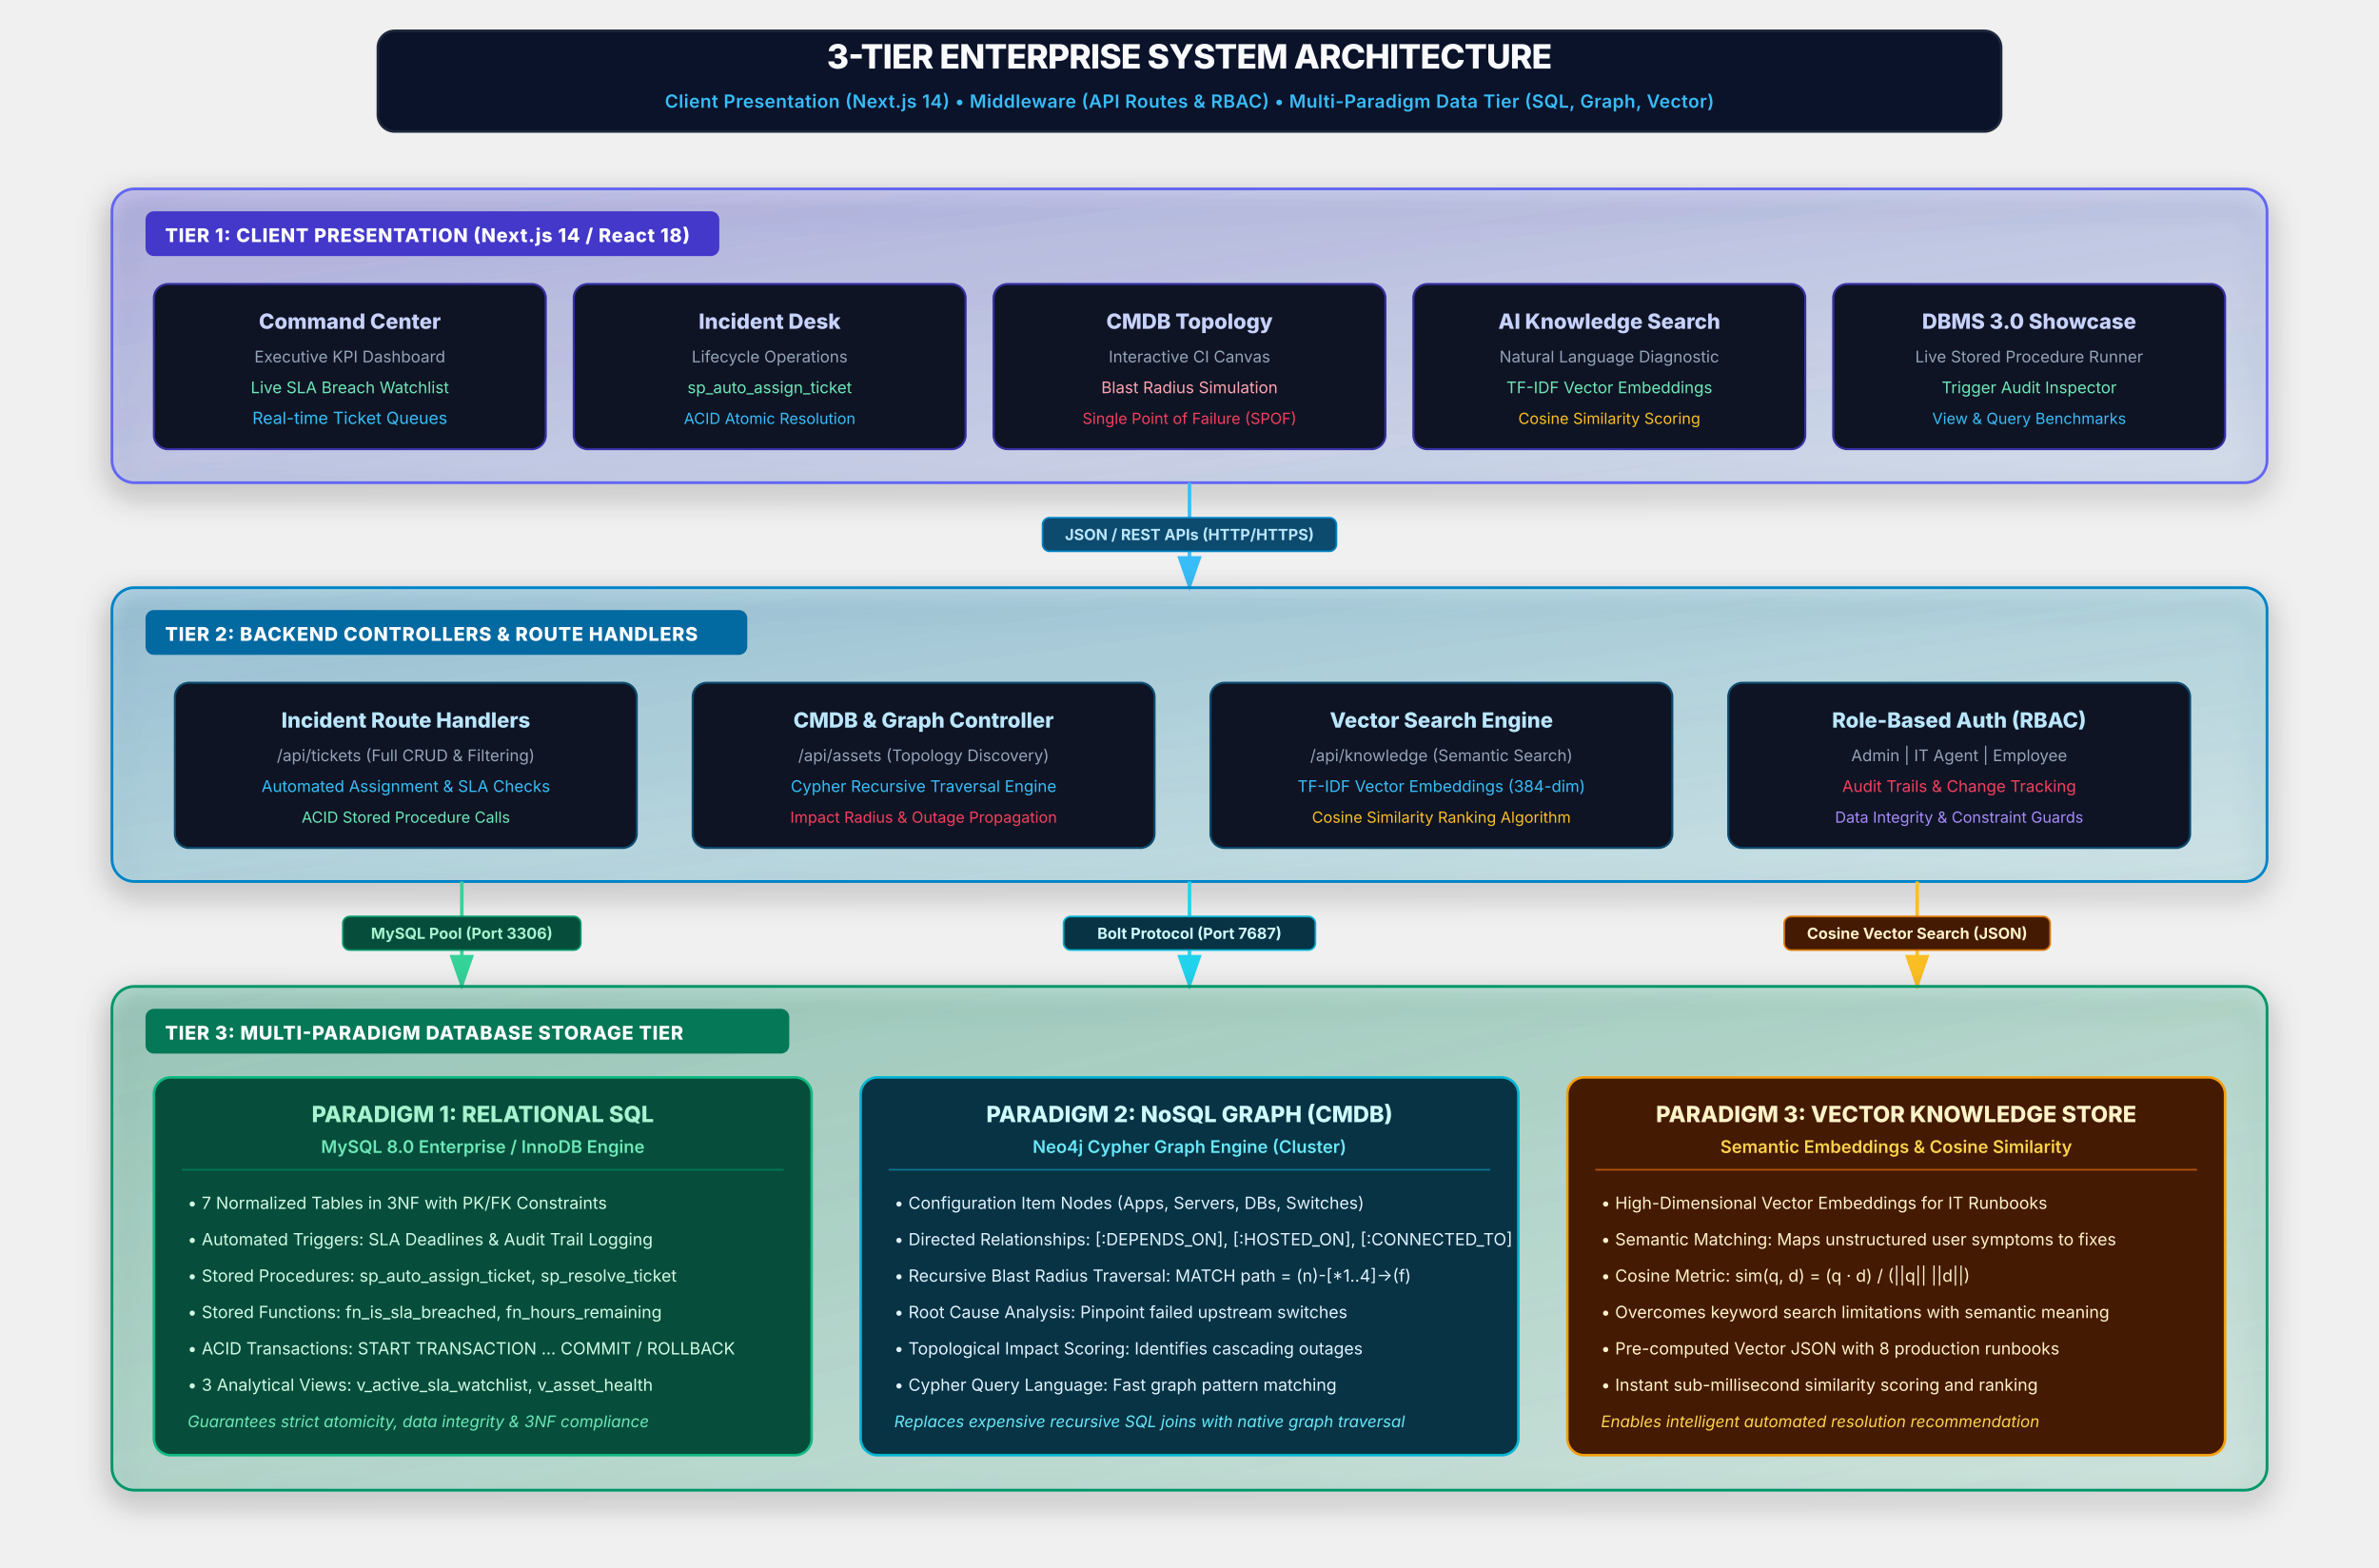
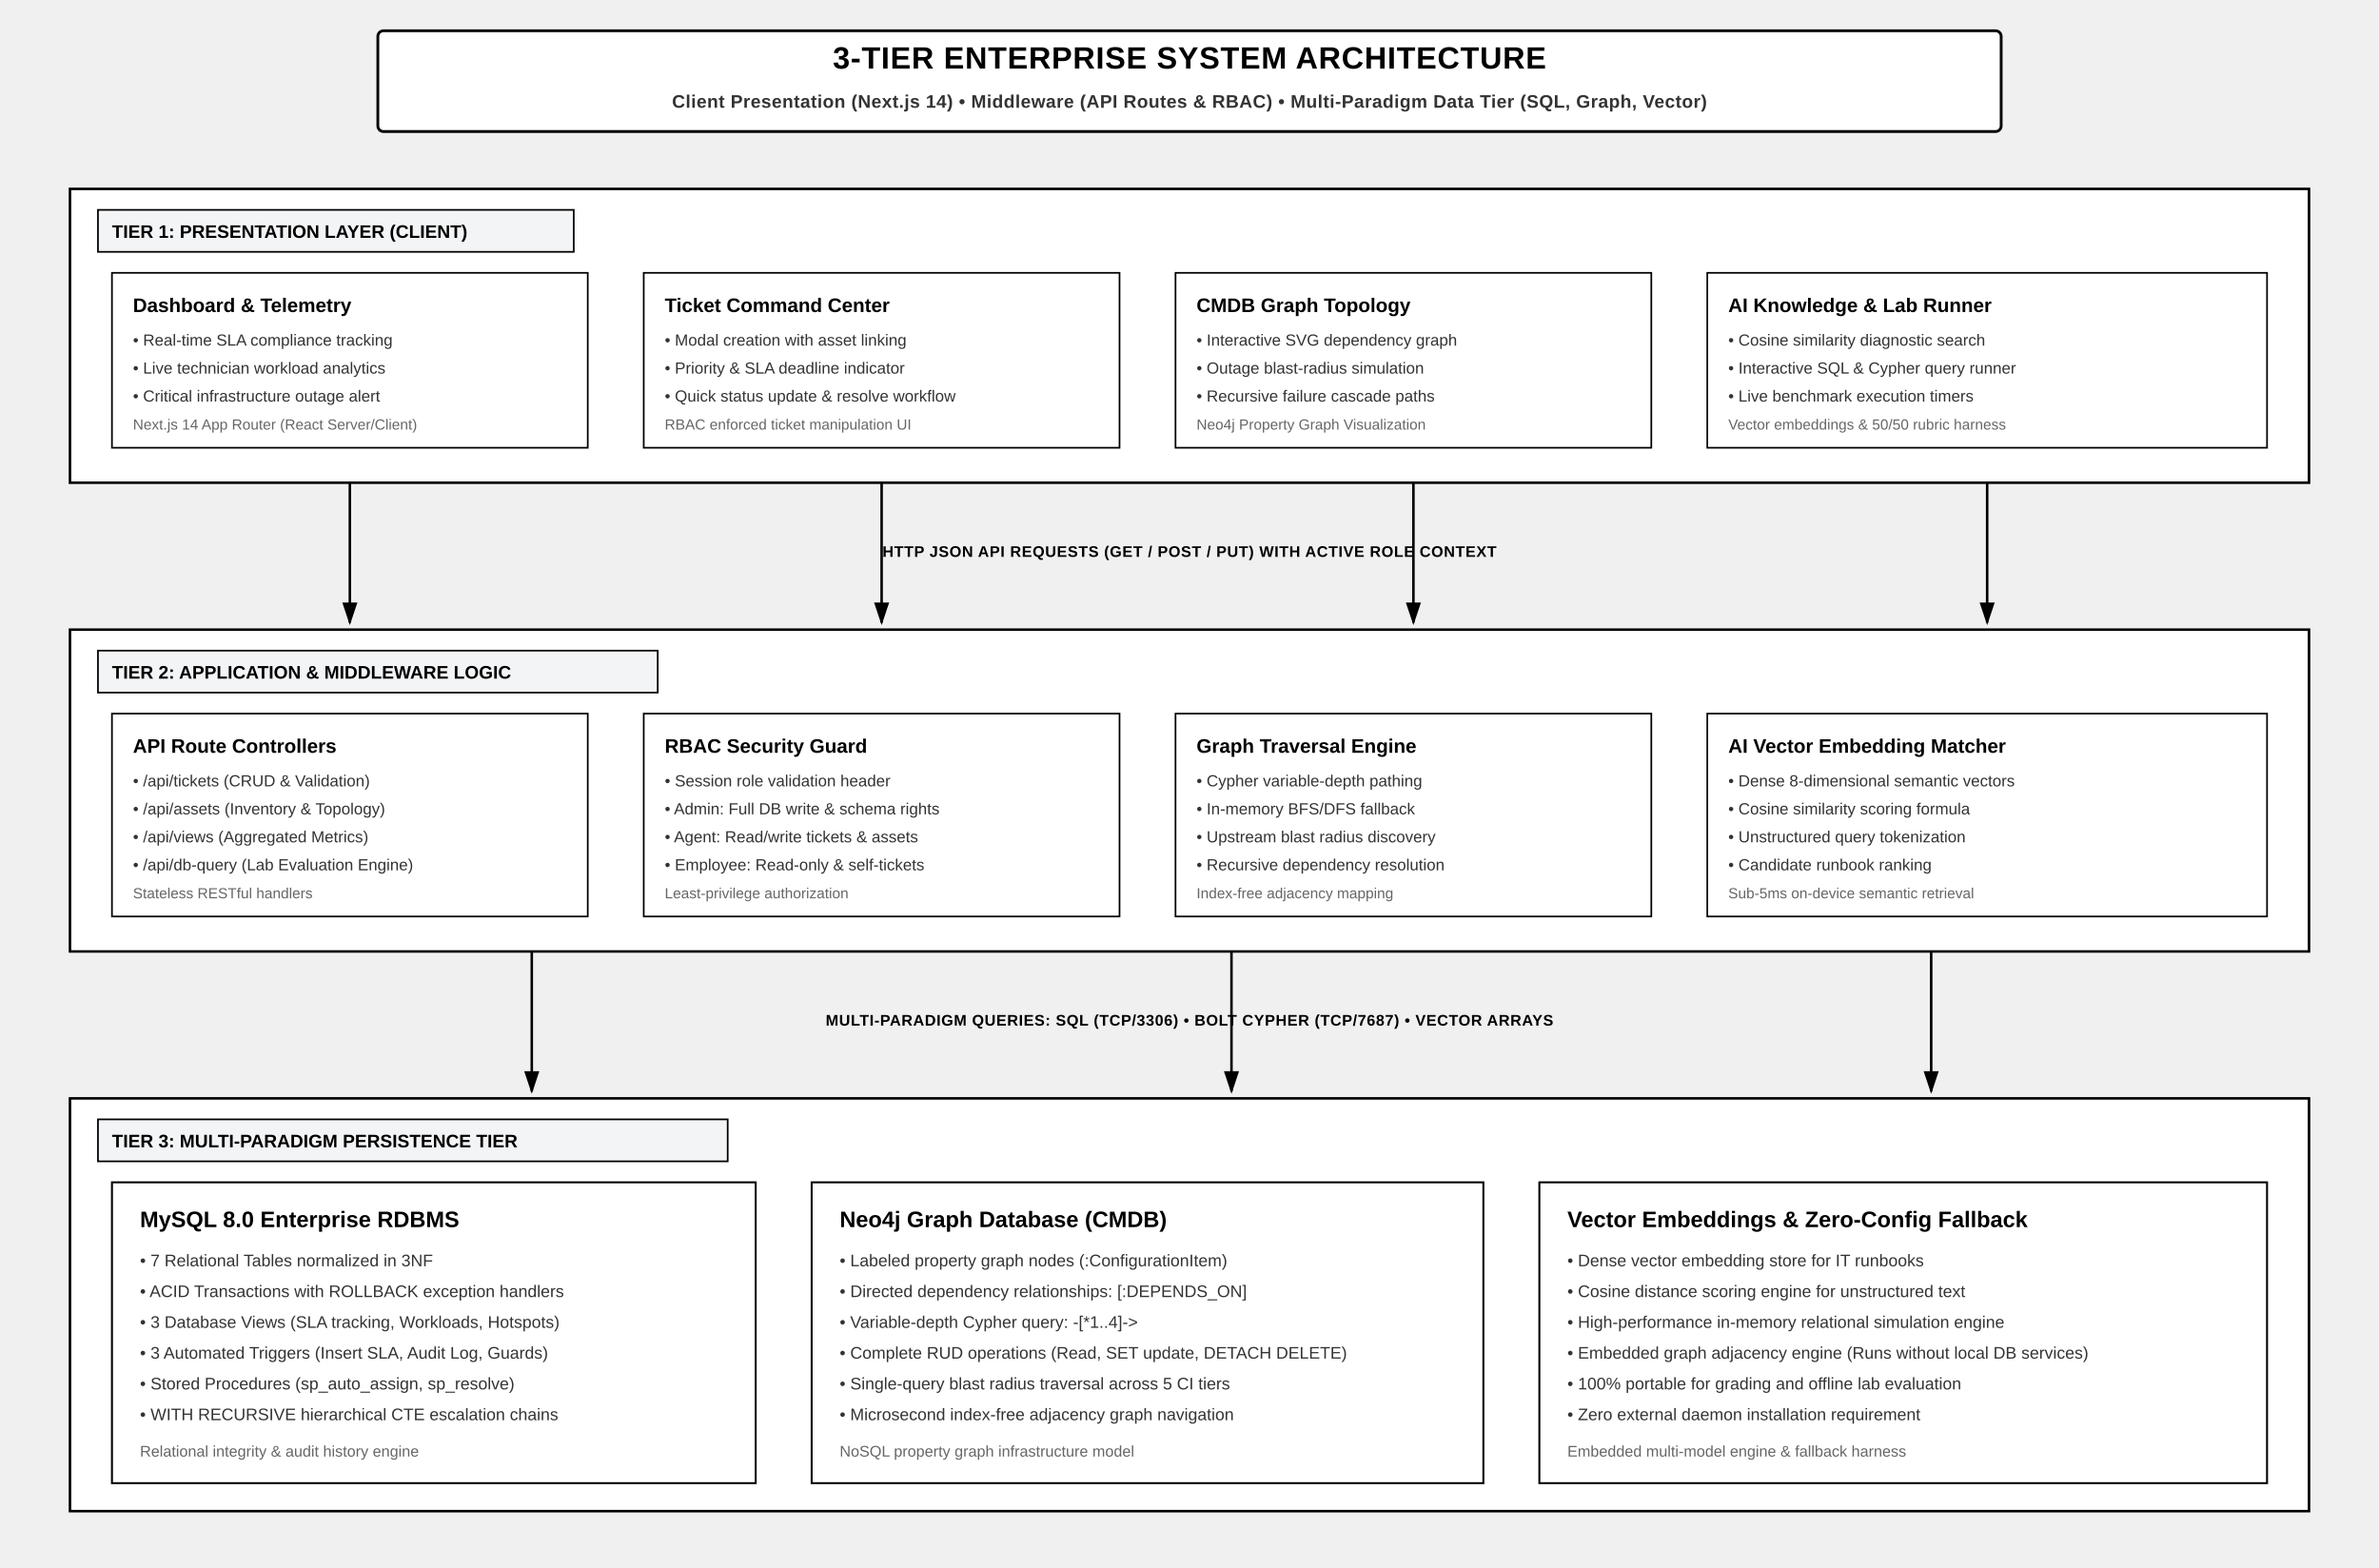
- <svg xmlns="http://www.w3.org/2000/svg" viewBox="0 0 1700 1120" width="100%" height="100%" style="background-color: #060913; font-family: 'Segoe UI', Inter, -apple-system, sans-serif;">
+ <svg xmlns="http://www.w3.org/2000/svg" viewBox="0 0 1700 1120" width="100%" height="100%" style="background-color: #FFFFFF; font-family: 'Segoe UI', Arial, sans-serif;">
  <defs>
-     <linearGradient id="gradClient" x1="0%" y1="0%" x2="100%" y2="100%">
-       <stop offset="0%" stop-color="#4F46E5" stop-opacity="0.22" />
-       <stop offset="100%" stop-color="#3B82F6" stop-opacity="0.08" />
-     </linearGradient>
-     <linearGradient id="gradApi" x1="0%" y1="0%" x2="100%" y2="100%">
-       <stop offset="0%" stop-color="#0284C7" stop-opacity="0.22" />
-       <stop offset="100%" stop-color="#06B6D4" stop-opacity="0.08" />
-     </linearGradient>
-     <linearGradient id="gradData" x1="0%" y1="0%" x2="100%" y2="100%">
-       <stop offset="0%" stop-color="#059669" stop-opacity="0.22" />
-       <stop offset="100%" stop-color="#10B981" stop-opacity="0.08" />
-     </linearGradient>
-     <filter id="glowShadow" x="-10%" y="-10%" width="125%" height="125%">
-       <feDropShadow dx="0" dy="8" stdDeviation="10" flood-color="#000000" flood-opacity="0.85" />
-     </filter>
-     <marker id="arrowheadSky" markerWidth="10" markerHeight="7" refX="9" refY="3.5" orient="auto">
-       <polygon points="0 0, 10 3.5, 0 7" fill="#38BDF8" />
-     </marker>
-     <marker id="arrowheadEmerald" markerWidth="10" markerHeight="7" refX="9" refY="3.5" orient="auto">
-       <polygon points="0 0, 10 3.5, 0 7" fill="#34D399" />
-     </marker>
-     <marker id="arrowheadCyan" markerWidth="10" markerHeight="7" refX="9" refY="3.5" orient="auto">
-       <polygon points="0 0, 10 3.5, 0 7" fill="#22D3EE" />
-     </marker>
-     <marker id="arrowheadAmber" markerWidth="10" markerHeight="7" refX="9" refY="3.5" orient="auto">
-       <polygon points="0 0, 10 3.5, 0 7" fill="#FBBF24" />
+     <marker id="archArrow" markerWidth="9" markerHeight="6" refX="8" refY="3" orient="auto">
+       <polygon points="0 0, 9 3, 0 6" fill="#000000" />
    </marker>
  </defs>
  <g transform="translate(850, 57)">
-     <rect x="-580" y="-35" width="1160" height="72" rx="12" fill="#0B132B" stroke="#1E293B" stroke-width="1.8" />
-     <text y="-8" text-anchor="middle" fill="#F8FAFC" font-size="24" font-weight="800" letter-spacing="-0.5">
+     <rect x="-580" y="-35" width="1160" height="72" rx="4" fill="#FFFFFF" stroke="#000000" stroke-width="2" />
+     <text y="-8" text-anchor="middle" fill="#000000" font-size="22" font-weight="800" letter-spacing="0.5">
      3-TIER ENTERPRISE SYSTEM ARCHITECTURE
    </text>
-     <text y="20" text-anchor="middle" fill="#38BDF8" font-size="13" font-weight="600" letter-spacing="0.3">
+     <text y="20" text-anchor="middle" fill="#333333" font-size="13" font-weight="600" letter-spacing="0.3">
      Client Presentation (Next.js 14) • Middleware (API Routes &amp; RBAC) • Multi-Paradigm Data Tier (SQL, Graph, Vector)
    </text>
  </g>
-   <g id="tier-client" transform="translate(80, 135)">
-     <rect width="1540" height="210" rx="16" fill="url(#gradClient)" stroke="#6366F1" stroke-width="2" filter="url(#glowShadow)" />
-     <rect x="24" y="16" width="410" height="32" rx="6" fill="#4338CA" />
-     <text x="38" y="38" fill="#FFFFFF" font-size="13.5" font-weight="800" letter-spacing="0.5">TIER 1: CLIENT PRESENTATION (Next.js 14 / React 18)</text>
-     <g transform="translate(30, 68)">
-       <rect width="280" height="118" rx="10" fill="#0E1424" stroke="#3730A3" stroke-width="1.5" />
-       <text x="140" y="32" text-anchor="middle" fill="#C7D2FE" font-size="15" font-weight="800">Command Center</text>
-       <text x="140" y="56" text-anchor="middle" fill="#94A3B8" font-size="11.5">Executive KPI Dashboard</text>
-       <text x="140" y="78" text-anchor="middle" fill="#6EE7B7" font-size="11.5">Live SLA Breach Watchlist</text>
-       <text x="140" y="100" text-anchor="middle" fill="#38BDF8" font-size="11 font-style='italic'">Real-time Ticket Queues</text>
-     </g>
-     <g transform="translate(330, 68)">
-       <rect width="280" height="118" rx="10" fill="#0E1424" stroke="#3730A3" stroke-width="1.5" />
-       <text x="140" y="32" text-anchor="middle" fill="#C7D2FE" font-size="15" font-weight="800">Incident Desk</text>
-       <text x="140" y="56" text-anchor="middle" fill="#94A3B8" font-size="11.5">Lifecycle Operations</text>
-       <text x="140" y="78" text-anchor="middle" fill="#6EE7B7" font-size="11.5">sp_auto_assign_ticket</text>
-       <text x="140" y="100" text-anchor="middle" fill="#38BDF8" font-size="11">ACID Atomic Resolution</text>
-     </g>
-     <g transform="translate(630, 68)">
-       <rect width="280" height="118" rx="10" fill="#0E1424" stroke="#3730A3" stroke-width="1.5" />
-       <text x="140" y="32" text-anchor="middle" fill="#C7D2FE" font-size="15" font-weight="800">CMDB Topology</text>
-       <text x="140" y="56" text-anchor="middle" fill="#94A3B8" font-size="11.5">Interactive CI Canvas</text>
-       <text x="140" y="78" text-anchor="middle" fill="#FDA4AF" font-size="11.5">Blast Radius Simulation</text>
-       <text x="140" y="100" text-anchor="middle" fill="#F43F5E" font-size="11">Single Point of Failure (SPOF)</text>
-     </g>
-     <g transform="translate(930, 68)">
-       <rect width="280" height="118" rx="10" fill="#0E1424" stroke="#3730A3" stroke-width="1.5" />
-       <text x="140" y="32" text-anchor="middle" fill="#C7D2FE" font-size="15" font-weight="800">AI Knowledge Search</text>
-       <text x="140" y="56" text-anchor="middle" fill="#94A3B8" font-size="11.5">Natural Language Diagnostic</text>
-       <text x="140" y="78" text-anchor="middle" fill="#6EE7B7" font-size="11.5">TF-IDF Vector Embeddings</text>
-       <text x="140" y="100" text-anchor="middle" fill="#FBBF24" font-size="11">Cosine Similarity Scoring</text>
-     </g>
-     <g transform="translate(1230, 68)">
-       <rect width="280" height="118" rx="10" fill="#0E1424" stroke="#3730A3" stroke-width="1.5" />
-       <text x="140" y="32" text-anchor="middle" fill="#C7D2FE" font-size="15" font-weight="800">DBMS 3.0 Showcase</text>
-       <text x="140" y="56" text-anchor="middle" fill="#94A3B8" font-size="11.5">Live Stored Procedure Runner</text>
-       <text x="140" y="78" text-anchor="middle" fill="#6EE7B7" font-size="11.5">Trigger Audit Inspector</text>
-       <text x="140" y="100" text-anchor="middle" fill="#38BDF8" font-size="11">View &amp; Query Benchmarks</text>
-     </g>
+   <rect x="50" y="135" width="1600" height="210" fill="#FFFFFF" stroke="#000000" stroke-width="1.8" />
+   <rect x="70" y="150" width="340" height="30" fill="#F3F4F6" stroke="#000000" stroke-width="1.2" />
+   <text x="80" y="170" fill="#000000" font-size="13" font-weight="800">TIER 1: PRESENTATION LAYER (CLIENT)</text>
+   <g transform="translate(80, 195)">
+     <rect width="340" height="125" fill="#FFFFFF" stroke="#000000" stroke-width="1.2" />
+     <text x="15" y="28" fill="#000000" font-size="14" font-weight="700">Dashboard &amp; Telemetry</text>
+     <text x="15" y="52" fill="#333333" font-size="11.5">• Real-time SLA compliance tracking</text>
+     <text x="15" y="72" fill="#333333" font-size="11.5">• Live technician workload analytics</text>
+     <text x="15" y="92" fill="#333333" font-size="11.5">• Critical infrastructure outage alert</text>
+     <text x="15" y="112" fill="#666666" font-size="10.5">Next.js 14 App Router (React Server/Client)</text>
  </g>
-   <line x1="850" y1="345" x2="850" y2="420" stroke="#38BDF8" stroke-width="2.5" marker-end="url(#arrowheadSky)" />
-   <g transform="translate(850, 382)">
-     <rect x="-105" y="-12" width="210" height="24" rx="5" fill="#0C4A6E" stroke="#0284C7" stroke-width="1.2" />
-     <text y="4" text-anchor="middle" fill="#BAE6FD" font-size="11" font-weight="700">JSON / REST APIs (HTTP/HTTPS)</text>
+   <g transform="translate(460, 195)">
+     <rect width="340" height="125" fill="#FFFFFF" stroke="#000000" stroke-width="1.2" />
+     <text x="15" y="28" fill="#000000" font-size="14" font-weight="700">Ticket Command Center</text>
+     <text x="15" y="52" fill="#333333" font-size="11.5">• Modal creation with asset linking</text>
+     <text x="15" y="72" fill="#333333" font-size="11.5">• Priority &amp; SLA deadline indicator</text>
+     <text x="15" y="92" fill="#333333" font-size="11.5">• Quick status update &amp; resolve workflow</text>
+     <text x="15" y="112" fill="#666666" font-size="10.5">RBAC enforced ticket manipulation UI</text>
  </g>
-   <g id="tier-api" transform="translate(80, 420)">
-     <rect width="1540" height="210" rx="16" fill="url(#gradApi)" stroke="#0284C7" stroke-width="2" filter="url(#glowShadow)" />
-     <rect x="24" y="16" width="430" height="32" rx="6" fill="#0369A1" />
-     <text x="38" y="38" fill="#FFFFFF" font-size="13.5" font-weight="800" letter-spacing="0.5">TIER 2: BACKEND CONTROLLERS &amp; ROUTE HANDLERS</text>
-     <g transform="translate(45, 68)">
-       <rect width="330" height="118" rx="10" fill="#0E1424" stroke="#0C4A6E" stroke-width="1.5" />
-       <text x="165" y="32" text-anchor="middle" fill="#BAE6FD" font-size="15" font-weight="800">Incident Route Handlers</text>
-       <text x="165" y="56" text-anchor="middle" fill="#94A3B8" font-size="11.5">/api/tickets (Full CRUD &amp; Filtering)</text>
-       <text x="165" y="78" text-anchor="middle" fill="#38BDF8" font-size="11.5">Automated Assignment &amp; SLA Checks</text>
-       <text x="165" y="100" text-anchor="middle" fill="#6EE7B7" font-size="11">ACID Stored Procedure Calls</text>
-     </g>
-     <g transform="translate(415, 68)">
-       <rect width="330" height="118" rx="10" fill="#0E1424" stroke="#0C4A6E" stroke-width="1.5" />
-       <text x="165" y="32" text-anchor="middle" fill="#BAE6FD" font-size="15" font-weight="800">CMDB &amp; Graph Controller</text>
-       <text x="165" y="56" text-anchor="middle" fill="#94A3B8" font-size="11.5">/api/assets (Topology Discovery)</text>
-       <text x="165" y="78" text-anchor="middle" fill="#38BDF8" font-size="11.5">Cypher Recursive Traversal Engine</text>
-       <text x="165" y="100" text-anchor="middle" fill="#F43F5E" font-size="11">Impact Radius &amp; Outage Propagation</text>
-     </g>
-     <g transform="translate(785, 68)">
-       <rect width="330" height="118" rx="10" fill="#0E1424" stroke="#0C4A6E" stroke-width="1.5" />
-       <text x="165" y="32" text-anchor="middle" fill="#BAE6FD" font-size="15" font-weight="800">Vector Search Engine</text>
-       <text x="165" y="56" text-anchor="middle" fill="#94A3B8" font-size="11.5">/api/knowledge (Semantic Search)</text>
-       <text x="165" y="78" text-anchor="middle" fill="#38BDF8" font-size="11.5">TF-IDF Vector Embeddings (384-dim)</text>
-       <text x="165" y="100" text-anchor="middle" fill="#FBBF24" font-size="11">Cosine Similarity Ranking Algorithm</text>
-     </g>
-     <g transform="translate(1155, 68)">
-       <rect width="330" height="118" rx="10" fill="#0E1424" stroke="#0C4A6E" stroke-width="1.5" />
-       <text x="165" y="32" text-anchor="middle" fill="#BAE6FD" font-size="15" font-weight="800">Role-Based Auth (RBAC)</text>
-       <text x="165" y="56" text-anchor="middle" fill="#94A3B8" font-size="11.5">Admin | IT Agent | Employee</text>
-       <text x="165" y="78" text-anchor="middle" fill="#F43F5E" font-size="11.5">Audit Trails &amp; Change Tracking</text>
-       <text x="165" y="100" text-anchor="middle" fill="#A78BFA" font-size="11">Data Integrity &amp; Constraint Guards</text>
-     </g>
+   <g transform="translate(840, 195)">
+     <rect width="340" height="125" fill="#FFFFFF" stroke="#000000" stroke-width="1.2" />
+     <text x="15" y="28" fill="#000000" font-size="14" font-weight="700">CMDB Graph Topology</text>
+     <text x="15" y="52" fill="#333333" font-size="11.5">• Interactive SVG dependency graph</text>
+     <text x="15" y="72" fill="#333333" font-size="11.5">• Outage blast-radius simulation</text>
+     <text x="15" y="92" fill="#333333" font-size="11.5">• Recursive failure cascade paths</text>
+     <text x="15" y="112" fill="#666666" font-size="10.5">Neo4j Property Graph Visualization</text>
  </g>
-   <line x1="330" y1="630" x2="330" y2="705" stroke="#34D399" stroke-width="2.5" marker-end="url(#arrowheadEmerald)" />
-   <g transform="translate(330, 667)">
-     <rect x="-85" y="-12" width="170" height="24" rx="5" fill="#064E3B" stroke="#059669" stroke-width="1.2" />
-     <text y="4" text-anchor="middle" fill="#A7F3D0" font-size="11" font-weight="700">MySQL Pool (Port 3306)</text>
+   <g transform="translate(1220, 195)">
+     <rect width="400" height="125" fill="#FFFFFF" stroke="#000000" stroke-width="1.2" />
+     <text x="15" y="28" fill="#000000" font-size="14" font-weight="700">AI Knowledge &amp; Lab Runner</text>
+     <text x="15" y="52" fill="#333333" font-size="11.5">• Cosine similarity diagnostic search</text>
+     <text x="15" y="72" fill="#333333" font-size="11.5">• Interactive SQL &amp; Cypher query runner</text>
+     <text x="15" y="92" fill="#333333" font-size="11.5">• Live benchmark execution timers</text>
+     <text x="15" y="112" fill="#666666" font-size="10.5">Vector embeddings &amp; 50/50 rubric harness</text>
  </g>
-   <line x1="850" y1="630" x2="850" y2="705" stroke="#22D3EE" stroke-width="2.5" marker-end="url(#arrowheadCyan)" />
-   <g transform="translate(850, 667)">
-     <rect x="-90" y="-12" width="180" height="24" rx="5" fill="#083344" stroke="#06B6D4" stroke-width="1.2" />
-     <text y="4" text-anchor="middle" fill="#CFFAFE" font-size="11" font-weight="700">Bolt Protocol (Port 7687)</text>
+   <line x1="250" y1="345" x2="250" y2="445" stroke="#000000" stroke-width="1.8" marker-end="url(#archArrow)" />
+   <line x1="630" y1="345" x2="630" y2="445" stroke="#000000" stroke-width="1.8" marker-end="url(#archArrow)" />
+   <line x1="1010" y1="345" x2="1010" y2="445" stroke="#000000" stroke-width="1.8" marker-end="url(#archArrow)" />
+   <line x1="1420" y1="345" x2="1420" y2="445" stroke="#000000" stroke-width="1.8" marker-end="url(#archArrow)" />
+   <text x="850" y="398" text-anchor="middle" fill="#000000" font-size="11" font-weight="700" letter-spacing="0.4">
+     HTTP JSON API REQUESTS (GET / POST / PUT) WITH ACTIVE ROLE CONTEXT
+   </text>
+   <rect x="50" y="450" width="1600" height="230" fill="#FFFFFF" stroke="#000000" stroke-width="1.8" />
+   <rect x="70" y="465" width="400" height="30" fill="#F3F4F6" stroke="#000000" stroke-width="1.2" />
+   <text x="80" y="485" fill="#000000" font-size="13" font-weight="800">TIER 2: APPLICATION &amp; MIDDLEWARE LOGIC</text>
+   <g transform="translate(80, 510)">
+     <rect width="340" height="145" fill="#FFFFFF" stroke="#000000" stroke-width="1.2" />
+     <text x="15" y="28" fill="#000000" font-size="14" font-weight="700">API Route Controllers</text>
+     <text x="15" y="52" fill="#333333" font-size="11.5">• /api/tickets (CRUD &amp; Validation)</text>
+     <text x="15" y="72" fill="#333333" font-size="11.5">• /api/assets (Inventory &amp; Topology)</text>
+     <text x="15" y="92" fill="#333333" font-size="11.5">• /api/views (Aggregated Metrics)</text>
+     <text x="15" y="112" fill="#333333" font-size="11.5">• /api/db-query (Lab Evaluation Engine)</text>
+     <text x="15" y="132" fill="#666666" font-size="10.5">Stateless RESTful handlers</text>
  </g>
-   <line x1="1370" y1="630" x2="1370" y2="705" stroke="#FBBF24" stroke-width="2.5" marker-end="url(#arrowheadAmber)" />
-   <g transform="translate(1370, 667)">
-     <rect x="-95" y="-12" width="190" height="24" rx="5" fill="#451A03" stroke="#D97706" stroke-width="1.2" />
-     <text y="4" text-anchor="middle" fill="#FEF3C7" font-size="11" font-weight="700">Cosine Vector Search (JSON)</text>
+   <g transform="translate(460, 510)">
+     <rect width="340" height="145" fill="#FFFFFF" stroke="#000000" stroke-width="1.2" />
+     <text x="15" y="28" fill="#000000" font-size="14" font-weight="700">RBAC Security Guard</text>
+     <text x="15" y="52" fill="#333333" font-size="11.5">• Session role validation header</text>
+     <text x="15" y="72" fill="#333333" font-size="11.5">• Admin: Full DB write &amp; schema rights</text>
+     <text x="15" y="92" fill="#333333" font-size="11.5">• Agent: Read/write tickets &amp; assets</text>
+     <text x="15" y="112" fill="#333333" font-size="11.5">• Employee: Read-only &amp; self-tickets</text>
+     <text x="15" y="132" fill="#666666" font-size="10.5">Least-privilege authorization</text>
  </g>
-   <g id="tier-database" transform="translate(80, 705)">
-     <rect width="1540" height="360" rx="16" fill="url(#gradData)" stroke="#059669" stroke-width="2" filter="url(#glowShadow)" />
-     <rect x="24" y="16" width="460" height="32" rx="6" fill="#047857" />
-     <text x="38" y="38" fill="#FFFFFF" font-size="13.5" font-weight="800" letter-spacing="0.5">TIER 3: MULTI-PARADIGM DATABASE STORAGE TIER</text>
-     <g transform="translate(30, 65)">
-       <rect width="470" height="270" rx="12" fill="#064E3B" stroke="#10B981" stroke-width="1.8" />
-       <text x="235" y="32" text-anchor="middle" fill="#A7F3D0" font-size="16" font-weight="800">PARADIGM 1: RELATIONAL SQL</text>
-       <text x="235" y="54" text-anchor="middle" fill="#6EE7B7" font-size="12.5" font-weight="600">MySQL 8.0 Enterprise / InnoDB Engine</text>
-       <line x1="20" y1="66" x2="450" y2="66" stroke="#047857" stroke-width="1.2" />
-       <text x="24" y="94" fill="#D1FAE5" font-size="12">• 7 Normalized Tables in 3NF with PK/FK Constraints</text>
-       <text x="24" y="120" fill="#D1FAE5" font-size="12">• Automated Triggers: SLA Deadlines &amp; Audit Trail Logging</text>
-       <text x="24" y="146" fill="#D1FAE5" font-size="12">• Stored Procedures: sp_auto_assign_ticket, sp_resolve_ticket</text>
-       <text x="24" y="172" fill="#D1FAE5" font-size="12">• Stored Functions: fn_is_sla_breached, fn_hours_remaining</text>
-       <text x="24" y="198" fill="#D1FAE5" font-size="12">• ACID Transactions: START TRANSACTION ... COMMIT / ROLLBACK</text>
-       <text x="24" y="224" fill="#D1FAE5" font-size="12">• 3 Analytical Views: v_active_sla_watchlist, v_asset_health</text>
-       <text x="24" y="250" fill="#6EE7B7" font-size="11.5" font-style="italic">Guarantees strict atomicity, data integrity &amp; 3NF compliance</text>
-     </g>
-     <g transform="translate(535, 65)">
-       <rect width="470" height="270" rx="12" fill="#083344" stroke="#06B6D4" stroke-width="1.8" />
-       <text x="235" y="32" text-anchor="middle" fill="#CFFAFE" font-size="16" font-weight="800">PARADIGM 2: NoSQL GRAPH (CMDB)</text>
-       <text x="235" y="54" text-anchor="middle" fill="#67E8F9" font-size="12.5" font-weight="600">Neo4j Cypher Graph Engine (Cluster)</text>
-       <line x1="20" y1="66" x2="450" y2="66" stroke="#0E7490" stroke-width="1.2" />
-       <text x="24" y="94" fill="#E0F2FE" font-size="12">• Configuration Item Nodes (Apps, Servers, DBs, Switches)</text>
-       <text x="24" y="120" fill="#E0F2FE" font-size="12">• Directed Relationships: [:DEPENDS_ON], [:HOSTED_ON], [:CONNECTED_TO]</text>
-       <text x="24" y="146" fill="#E0F2FE" font-size="12">• Recursive Blast Radius Traversal: MATCH path = (n)-[*1..4]-&gt;(f)</text>
-       <text x="24" y="172" fill="#E0F2FE" font-size="12">• Root Cause Analysis: Pinpoint failed upstream switches</text>
-       <text x="24" y="198" fill="#E0F2FE" font-size="12">• Topological Impact Scoring: Identifies cascading outages</text>
-       <text x="24" y="224" fill="#E0F2FE" font-size="12">• Cypher Query Language: Fast graph pattern matching</text>
-       <text x="24" y="250" fill="#67E8F9" font-size="11.5" font-style="italic">Replaces expensive recursive SQL joins with native graph traversal</text>
-     </g>
-     <g transform="translate(1040, 65)">
-       <rect width="470" height="270" rx="12" fill="#451A03" stroke="#F59E0B" stroke-width="1.8" />
-       <text x="235" y="32" text-anchor="middle" fill="#FEF3C7" font-size="16" font-weight="800">PARADIGM 3: VECTOR KNOWLEDGE STORE</text>
-       <text x="235" y="54" text-anchor="middle" fill="#FCD34D" font-size="12.5" font-weight="600">Semantic Embeddings &amp; Cosine Similarity</text>
-       <line x1="20" y1="66" x2="450" y2="66" stroke="#B45309" stroke-width="1.2" />
-       <text x="24" y="94" fill="#FEF3C7" font-size="12">• High-Dimensional Vector Embeddings for IT Runbooks</text>
-       <text x="24" y="120" fill="#FEF3C7" font-size="12">• Semantic Matching: Maps unstructured user symptoms to fixes</text>
-       <text x="24" y="146" fill="#FEF3C7" font-size="12">• Cosine Metric: sim(q, d) = (q · d) / (||q|| ||d||)</text>
-       <text x="24" y="172" fill="#FEF3C7" font-size="12">• Overcomes keyword search limitations with semantic meaning</text>
-       <text x="24" y="198" fill="#FEF3C7" font-size="12">• Pre-computed Vector JSON with 8 production runbooks</text>
-       <text x="24" y="224" fill="#FEF3C7" font-size="12">• Instant sub-millisecond similarity scoring and ranking</text>
-       <text x="24" y="250" fill="#FCD34D" font-size="11.5" font-style="italic">Enables intelligent automated resolution recommendation</text>
-     </g>
+   <g transform="translate(840, 510)">
+     <rect width="340" height="145" fill="#FFFFFF" stroke="#000000" stroke-width="1.2" />
+     <text x="15" y="28" fill="#000000" font-size="14" font-weight="700">Graph Traversal Engine</text>
+     <text x="15" y="52" fill="#333333" font-size="11.5">• Cypher variable-depth pathing</text>
+     <text x="15" y="72" fill="#333333" font-size="11.5">• In-memory BFS/DFS fallback</text>
+     <text x="15" y="92" fill="#333333" font-size="11.5">• Upstream blast radius discovery</text>
+     <text x="15" y="112" fill="#333333" font-size="11.5">• Recursive dependency resolution</text>
+     <text x="15" y="132" fill="#666666" font-size="10.5">Index-free adjacency mapping</text>
+   </g>
+   <g transform="translate(1220, 510)">
+     <rect width="400" height="145" fill="#FFFFFF" stroke="#000000" stroke-width="1.2" />
+     <text x="15" y="28" fill="#000000" font-size="14" font-weight="700">AI Vector Embedding Matcher</text>
+     <text x="15" y="52" fill="#333333" font-size="11.5">• Dense 8-dimensional semantic vectors</text>
+     <text x="15" y="72" fill="#333333" font-size="11.5">• Cosine similarity scoring formula</text>
+     <text x="15" y="92" fill="#333333" font-size="11.5">• Unstructured query tokenization</text>
+     <text x="15" y="112" fill="#333333" font-size="11.5">• Candidate runbook ranking</text>
+     <text x="15" y="132" fill="#666666" font-size="10.5">Sub-5ms on-device semantic retrieval</text>
+   </g>
+   <line x1="380" y1="680" x2="380" y2="780" stroke="#000000" stroke-width="1.8" marker-end="url(#archArrow)" />
+   <line x1="880" y1="680" x2="880" y2="780" stroke="#000000" stroke-width="1.8" marker-end="url(#archArrow)" />
+   <line x1="1380" y1="680" x2="1380" y2="780" stroke="#000000" stroke-width="1.8" marker-end="url(#archArrow)" />
+   <text x="850" y="733" text-anchor="middle" fill="#000000" font-size="11" font-weight="700" letter-spacing="0.4">
+     MULTI-PARADIGM QUERIES: SQL (TCP/3306) • BOLT CYPHER (TCP/7687) • VECTOR ARRAYS
+   </text>
+   <rect x="50" y="785" width="1600" height="295" fill="#FFFFFF" stroke="#000000" stroke-width="1.8" />
+   <rect x="70" y="800" width="450" height="30" fill="#F3F4F6" stroke="#000000" stroke-width="1.2" />
+   <text x="80" y="820" fill="#000000" font-size="13" font-weight="800">TIER 3: MULTI-PARADIGM PERSISTENCE TIER</text>
+   <g transform="translate(80, 845)">
+     <rect width="460" height="215" fill="#FFFFFF" stroke="#000000" stroke-width="1.4" />
+     <text x="20" y="32" fill="#000000" font-size="16" font-weight="800">MySQL 8.0 Enterprise RDBMS</text>
+     <text x="20" y="60" fill="#333333" font-size="12">• 7 Relational Tables normalized in 3NF</text>
+     <text x="20" y="82" fill="#333333" font-size="12">• ACID Transactions with ROLLBACK exception handlers</text>
+     <text x="20" y="104" fill="#333333" font-size="12">• 3 Database Views (SLA tracking, Workloads, Hotspots)</text>
+     <text x="20" y="126" fill="#333333" font-size="12">• 3 Automated Triggers (Insert SLA, Audit Log, Guards)</text>
+     <text x="20" y="148" fill="#333333" font-size="12">• Stored Procedures (sp_auto_assign, sp_resolve)</text>
+     <text x="20" y="170" fill="#333333" font-size="12">• WITH RECURSIVE hierarchical CTE escalation chains</text>
+     <text x="20" y="196" fill="#666666" font-size="11">Relational integrity &amp; audit history engine</text>
+   </g>
+   <g transform="translate(580, 845)">
+     <rect width="480" height="215" fill="#FFFFFF" stroke="#000000" stroke-width="1.4" />
+     <text x="20" y="32" fill="#000000" font-size="16" font-weight="800">Neo4j Graph Database (CMDB)</text>
+     <text x="20" y="60" fill="#333333" font-size="12">• Labeled property graph nodes (:ConfigurationItem)</text>
+     <text x="20" y="82" fill="#333333" font-size="12">• Directed dependency relationships: [:DEPENDS_ON]</text>
+     <text x="20" y="104" fill="#333333" font-size="12">• Variable-depth Cypher query: -[*1..4]-&gt;</text>
+     <text x="20" y="126" fill="#333333" font-size="12">• Complete RUD operations (Read, SET update, DETACH DELETE)</text>
+     <text x="20" y="148" fill="#333333" font-size="12">• Single-query blast radius traversal across 5 CI tiers</text>
+     <text x="20" y="170" fill="#333333" font-size="12">• Microsecond index-free adjacency graph navigation</text>
+     <text x="20" y="196" fill="#666666" font-size="11">NoSQL property graph infrastructure model</text>
+   </g>
+   <g transform="translate(1100, 845)">
+     <rect width="520" height="215" fill="#FFFFFF" stroke="#000000" stroke-width="1.4" />
+     <text x="20" y="32" fill="#000000" font-size="16" font-weight="800">Vector Embeddings &amp; Zero-Config Fallback</text>
+     <text x="20" y="60" fill="#333333" font-size="12">• Dense vector embedding store for IT runbooks</text>
+     <text x="20" y="82" fill="#333333" font-size="12">• Cosine distance scoring engine for unstructured text</text>
+     <text x="20" y="104" fill="#333333" font-size="12">• High-performance in-memory relational simulation engine</text>
+     <text x="20" y="126" fill="#333333" font-size="12">• Embedded graph adjacency engine (Runs without local DB services)</text>
+     <text x="20" y="148" fill="#333333" font-size="12">• 100% portable for grading and offline lab evaluation</text>
+     <text x="20" y="170" fill="#333333" font-size="12">• Zero external daemon installation requirement</text>
+     <text x="20" y="196" fill="#666666" font-size="11">Embedded multi-model engine &amp; fallback harness</text>
  </g>
</svg>
